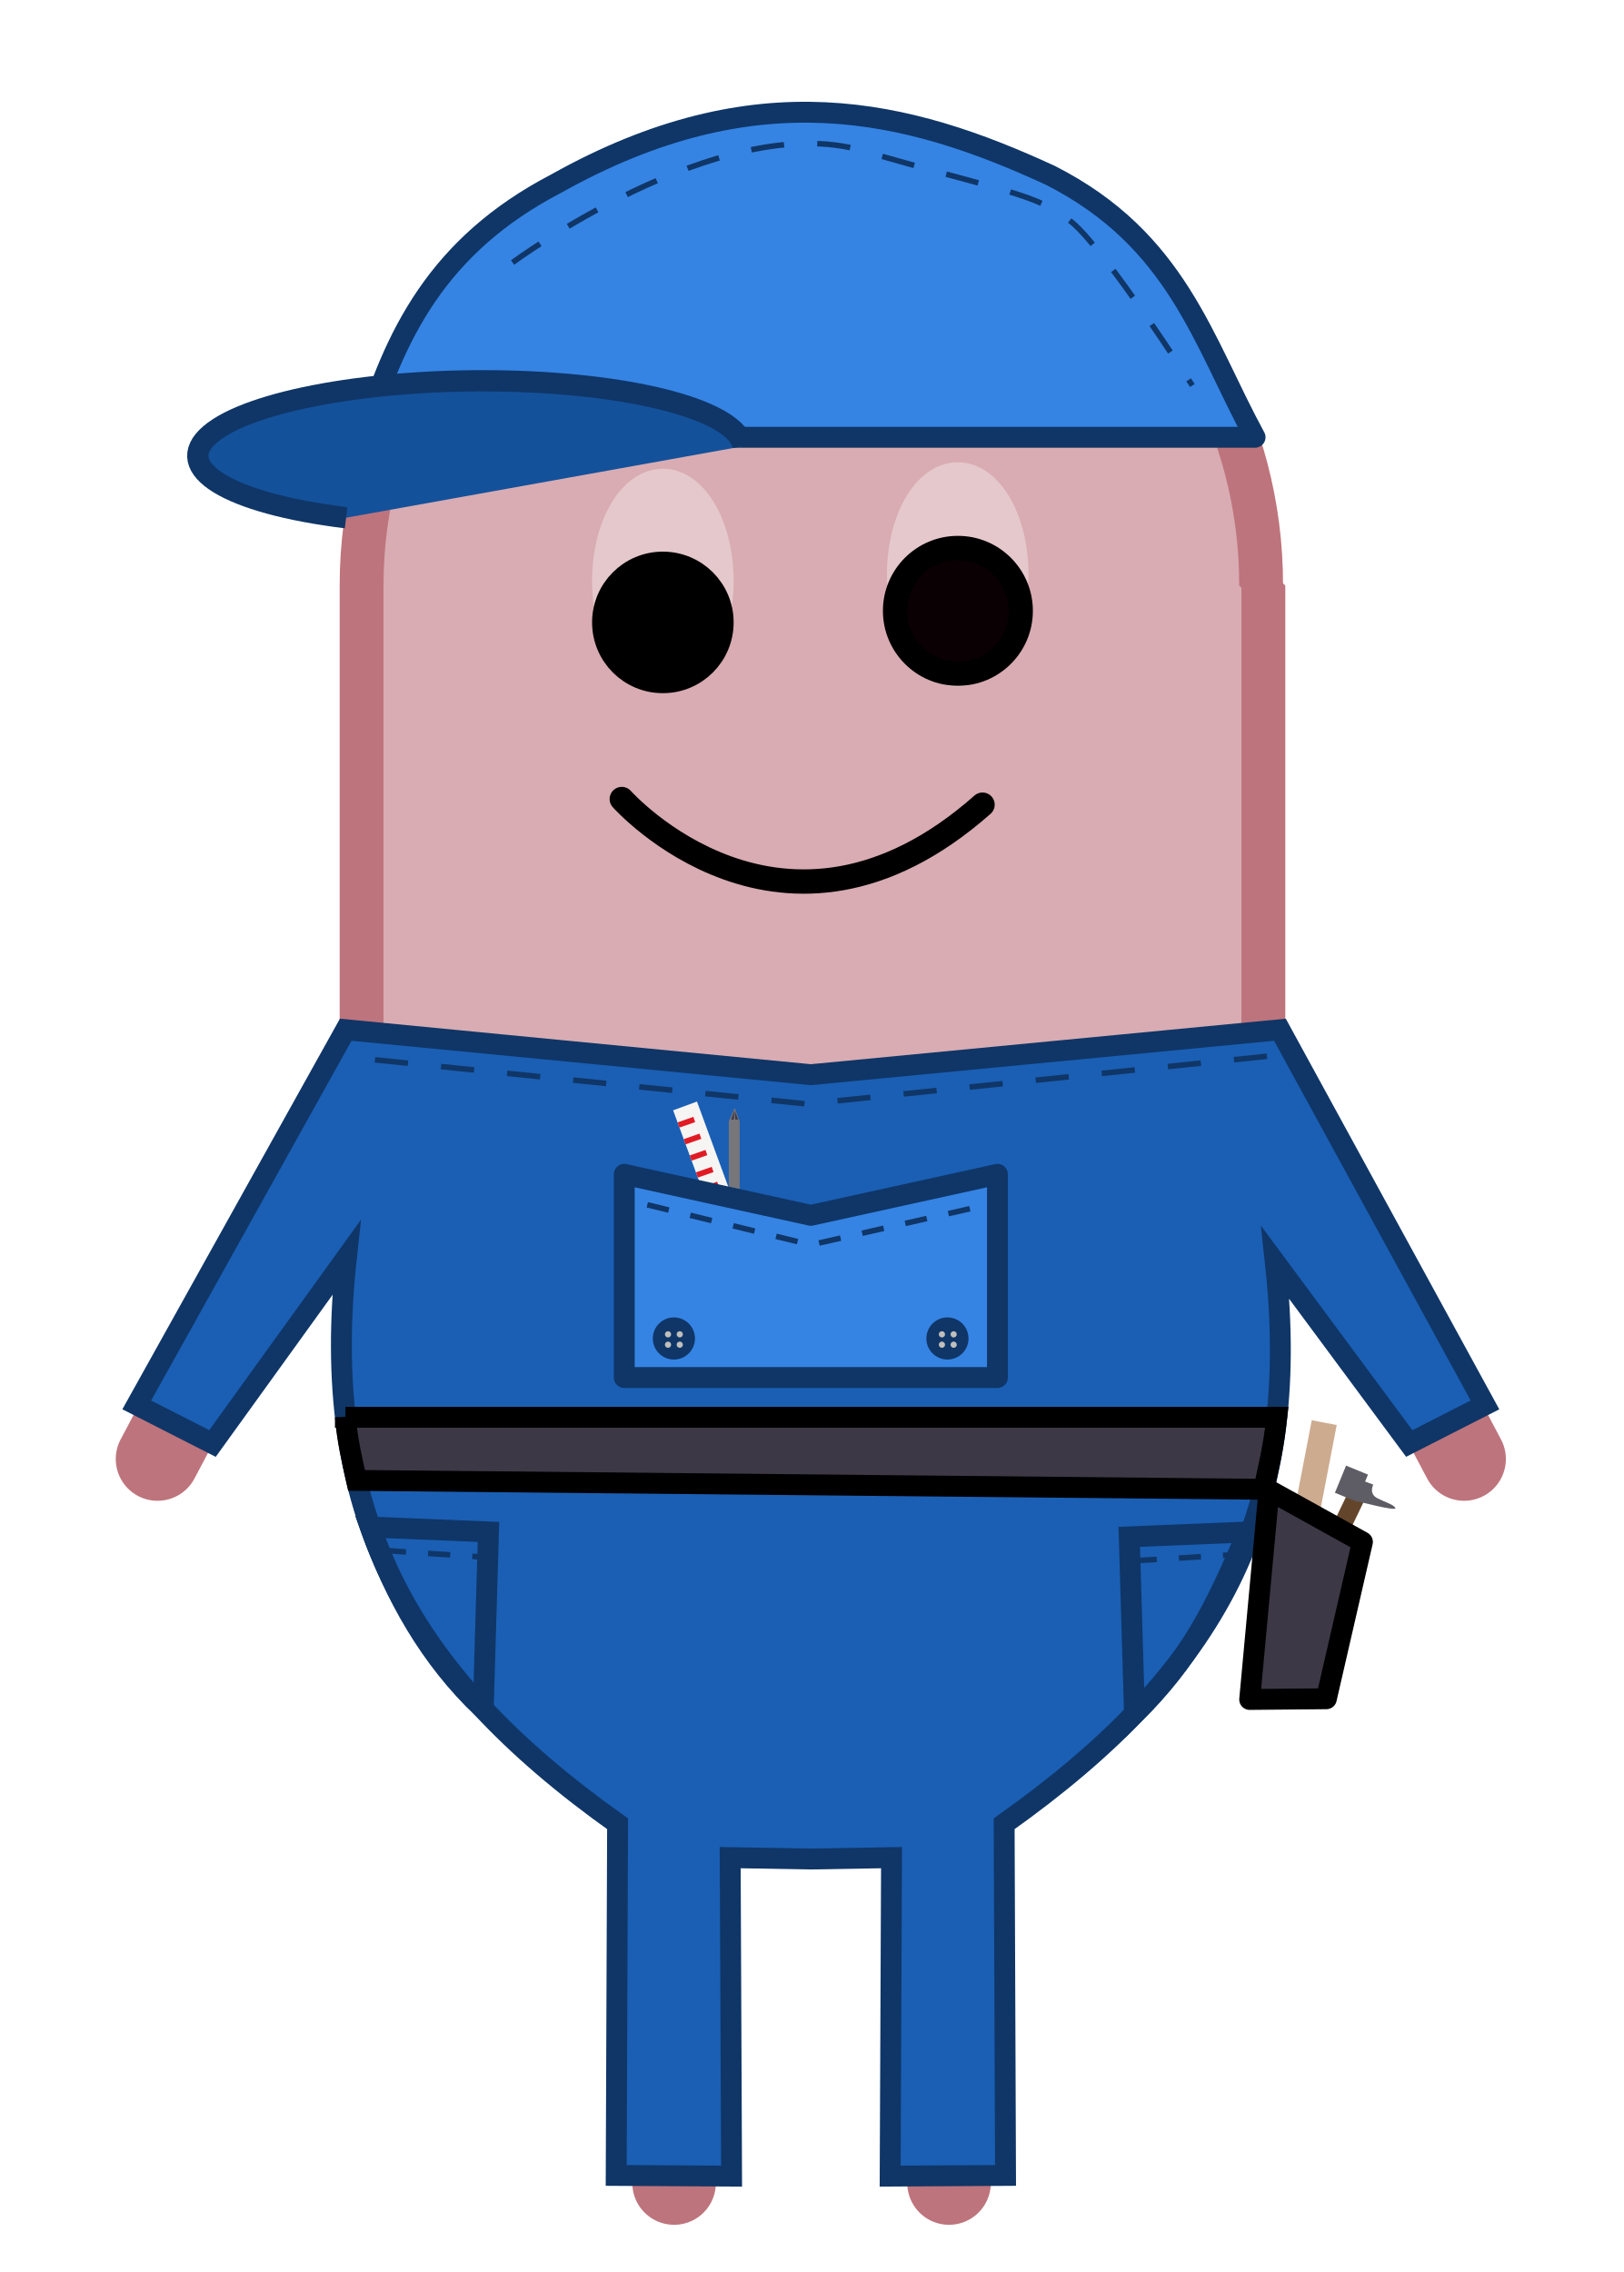
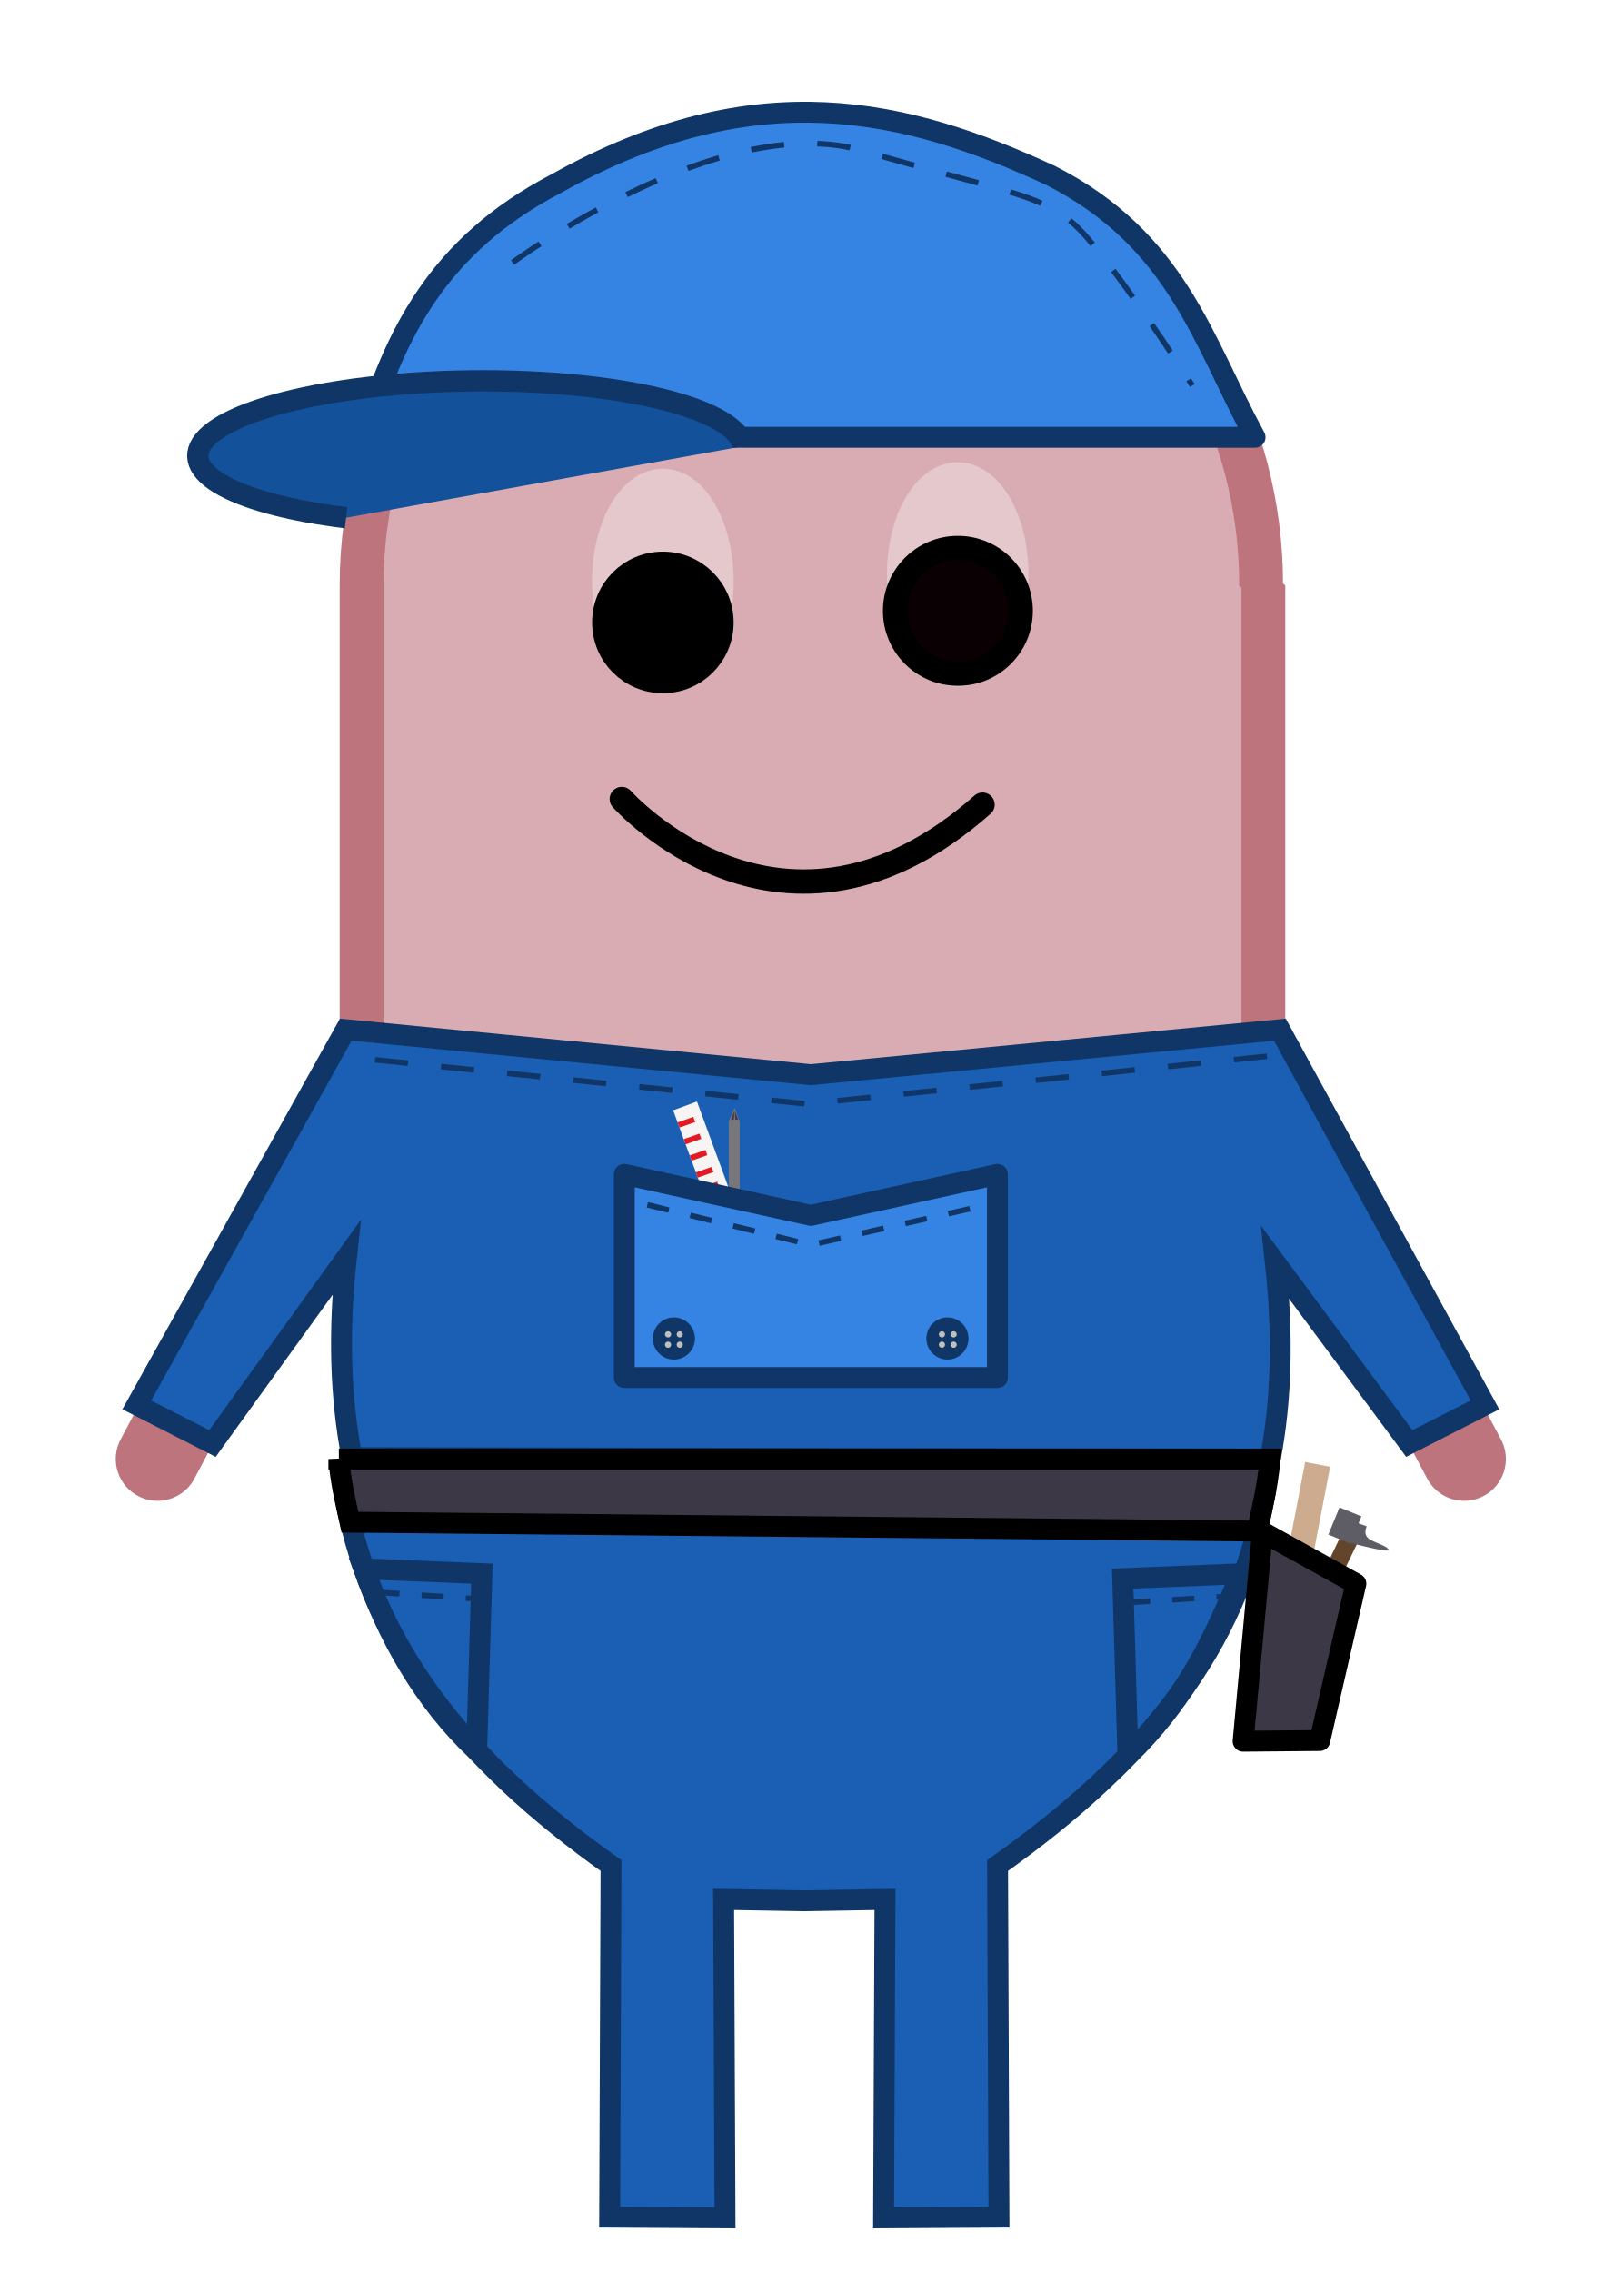
- <svg xmlns="http://www.w3.org/2000/svg" xmlns:ns1="http://www.openswatchbook.org/uri/2009/osb" width="293.694" height="411.1" viewBox="0 0 77.707 108.77" version="1.1" id="svg8">
+ <svg xmlns="http://www.w3.org/2000/svg" xmlns:ns1="http://www.openswatchbook.org/uri/2009/osb" id="svg8" version="1.1" viewBox="0 0 77.707 108.77" height="411.1" width="293.694">
  <defs id="defs2">
-     <linearGradient ns1:paint="solid" id="linearGradient966">
-       <stop id="stop964" offset="0" style="stop-color:#a22522;stop-opacity:1;" />
+     <linearGradient id="linearGradient966" ns1:paint="solid">
+       <stop style="stop-color:#a22522;stop-opacity:1;" offset="0" id="stop964" />
    </linearGradient>
-     <linearGradient ns1:paint="solid" id="linearGradient960">
-       <stop id="stop958" offset="0" style="stop-color:#c29979;stop-opacity:1;" />
+     <linearGradient id="linearGradient960" ns1:paint="solid">
+       <stop style="stop-color:#c29979;stop-opacity:1;" offset="0" id="stop958" />
    </linearGradient>
-     <linearGradient ns1:paint="solid" id="linearGradient954">
-       <stop id="stop952" offset="0" style="stop-color:#f3d9b1;stop-opacity:1;" />
+     <linearGradient id="linearGradient954" ns1:paint="solid">
+       <stop style="stop-color:#f3d9b1;stop-opacity:1;" offset="0" id="stop952" />
    </linearGradient>
-     <linearGradient ns1:paint="solid" id="linearGradient948">
-       <stop id="stop946" offset="0" style="stop-color:#a8c256;stop-opacity:1;" />
+     <linearGradient id="linearGradient948" ns1:paint="solid">
+       <stop style="stop-color:#a8c256;stop-opacity:1;" offset="0" id="stop946" />
    </linearGradient>
-     <linearGradient ns1:paint="solid" id="linearGradient942">
-       <stop id="stop940" offset="0" style="stop-color:#c33149;stop-opacity:1;" />
+     <linearGradient id="linearGradient942" ns1:paint="solid">
+       <stop style="stop-color:#c33149;stop-opacity:1;" offset="0" id="stop940" />
    </linearGradient>
  </defs>
-   <g id="layer1" style="display:inline" transform="translate(-38.13624,-44.87825)">
-     <path id="path72" d="m 55.976,95.281 -5.149,9.723 -5.149,9.723" style="fill:#be747c;stroke:#be747c;stroke-width:4;stroke-linecap:round;stroke-linejoin:miter;stroke-miterlimit:4;stroke-dasharray:none;stroke-opacity:1" />
-     <path style="fill:#be747c;stroke:#be747c;stroke-width:4;stroke-linecap:round;stroke-linejoin:miter;stroke-miterlimit:4;stroke-dasharray:none;stroke-opacity:1" d="m 97.932,95.281 5.149,9.723 5.149,9.723" id="path897" />
-     <path id="path903" d="m 70.408,131.121 v 18.268" style="fill:none;stroke:#be747c;stroke-width:4;stroke-linecap:round;stroke-linejoin:miter;stroke-miterlimit:4;stroke-dasharray:none;stroke-opacity:1" />
-     <path style="fill:none;stroke:#be747c;stroke-width:4;stroke-linecap:round;stroke-linejoin:miter;stroke-miterlimit:4;stroke-dasharray:none;stroke-opacity:1" d="m 83.571,131.121 v 18.268" id="path905" />
-     <path d="M 66.295,54.094 C 59.585,57.96 55.447,65.139 55.447,72.912 v 37.725 c -1.26e-4,7.705 4.067,14.832 10.684,18.724 6.676,3.926 14.932,3.962 21.641,0.095 6.71,-3.867 10.848,-11.046 10.848,-18.819 V 72.912 h -0.108 C 98.535,65.229 94.512,58.107 87.936,54.189 81.26,50.263 73.004,50.227 66.295,54.094 Z" style="fill:#d8acb2;stroke:#be747c;stroke-width:2.099;stroke-linecap:round;stroke-linejoin:bevel;stroke-miterlimit:4;stroke-dasharray:none;stroke-opacity:1" id="path1031" />
-     <path d="m 68.584,59.1 c -4.216,2.213 -4.137,5.204 -6.849,5.069 -2.436,-0.121 -0.148,-4.19 3.137,-6.4 3.442,-2.315 6.368,-3.649 8.551,-3.052 2.817,0.771 -3.336,3.593 -4.838,4.382 z" style="fill:#e5c8cb;fill-opacity:1;stroke:none;stroke-width:0.335;stroke-linecap:round;stroke-linejoin:bevel;stroke-miterlimit:4;stroke-dasharray:none;stroke-opacity:1" id="path1061" />
+   <g transform="translate(-38.13624,-44.87825)" style="display:inline" id="layer1">
+     <path style="fill:#be747c;stroke:#be747c;stroke-width:4;stroke-linecap:round;stroke-linejoin:miter;stroke-miterlimit:4;stroke-dasharray:none;stroke-opacity:1" d="m 55.976,95.281 -5.149,9.723 -5.149,9.723" id="path72" />
+     <path id="path897" d="m 97.932,95.281 5.149,9.723 5.149,9.723" style="fill:#be747c;stroke:#be747c;stroke-width:4;stroke-linecap:round;stroke-linejoin:miter;stroke-miterlimit:4;stroke-dasharray:none;stroke-opacity:1" />
+     <path style="fill:none;stroke:#be747c;stroke-width:4;stroke-linecap:round;stroke-linejoin:miter;stroke-miterlimit:4;stroke-dasharray:none;stroke-opacity:1" d="m 70.408,131.121 v 18.268" id="path903" />
+     <path id="path905" d="m 83.571,131.121 v 18.268" style="fill:none;stroke:#be747c;stroke-width:4;stroke-linecap:round;stroke-linejoin:miter;stroke-miterlimit:4;stroke-dasharray:none;stroke-opacity:1" />
+     <path id="path1031" style="fill:#d8acb2;stroke:#be747c;stroke-width:2.099;stroke-linecap:round;stroke-linejoin:bevel;stroke-miterlimit:4;stroke-dasharray:none;stroke-opacity:1" d="M 66.295,54.094 C 59.585,57.96 55.447,65.139 55.447,72.912 v 37.725 c -1.26e-4,7.705 4.067,14.832 10.684,18.724 6.676,3.926 14.932,3.962 21.641,0.095 6.71,-3.867 10.848,-11.046 10.848,-18.819 V 72.912 h -0.108 C 98.535,65.229 94.512,58.107 87.936,54.189 81.26,50.263 73.004,50.227 66.295,54.094 Z" />
+     <path id="path1061" style="fill:#e5c8cb;fill-opacity:1;stroke:none;stroke-width:0.335;stroke-linecap:round;stroke-linejoin:bevel;stroke-miterlimit:4;stroke-dasharray:none;stroke-opacity:1" d="m 68.584,59.1 c -4.216,2.213 -4.137,5.204 -6.849,5.069 -2.436,-0.121 -0.148,-4.19 3.137,-6.4 3.442,-2.315 6.368,-3.649 8.551,-3.052 2.817,0.771 -3.336,3.593 -4.838,4.382 z" />
  </g>
-   <g style="display:inline" id="layer4">
-     <g style="display:inline" transform="translate(-41.27943,-41.35003)" id="g1049">
-       <path style="fill:none;stroke:#000000;stroke-width:1.165;stroke-linecap:round;stroke-linejoin:miter;stroke-miterlimit:4;stroke-dasharray:none;stroke-opacity:1" d="m 71.048,79.603 c 0,0 7.724,8.706 17.27,0.27" id="path1033" />
+   <g id="layer4" style="display:inline">
+     <g id="g1049" transform="translate(-41.27943,-41.35003)" style="display:inline">
+       <path id="path1033" d="m 71.048,79.603 c 0,0 7.724,8.706 17.27,0.27" style="fill:none;stroke:#000000;stroke-width:1.165;stroke-linecap:round;stroke-linejoin:miter;stroke-miterlimit:4;stroke-dasharray:none;stroke-opacity:1" />
      <g id="g1047">
        <g id="g1039">
-           <ellipse cy="69.163" cx="73.014" id="ellipse1035" style="fill:#e5c8cb;fill-opacity:1;stroke:#e5c8cb;stroke-width:1.459;stroke-linecap:round;stroke-linejoin:bevel;stroke-miterlimit:4;stroke-dasharray:none;stroke-opacity:1" rx="2.659" ry="4.644" />
-           <circle style="fill:#000000;fill-opacity:1;stroke:#000000;stroke-width:1.165;stroke-linecap:round;stroke-linejoin:bevel;stroke-miterlimit:4;stroke-dasharray:none;stroke-opacity:1" id="circle1037" cx="73.014" cy="71.147" r="2.806" />
+           <ellipse ry="4.644" rx="2.659" style="fill:#e5c8cb;fill-opacity:1;stroke:#e5c8cb;stroke-width:1.459;stroke-linecap:round;stroke-linejoin:bevel;stroke-miterlimit:4;stroke-dasharray:none;stroke-opacity:1" id="ellipse1035" cx="73.014" cy="69.163" />
+           <circle r="2.806" cy="71.147" cx="73.014" id="circle1037" style="fill:#000000;fill-opacity:1;stroke:#000000;stroke-width:1.165;stroke-linecap:round;stroke-linejoin:bevel;stroke-miterlimit:4;stroke-dasharray:none;stroke-opacity:1" />
        </g>
        <g id="g1045">
-           <ellipse ry="4.644" rx="2.659" style="fill:#e5c8cb;fill-opacity:1;stroke:#e5c8cb;stroke-width:1.459;stroke-linecap:round;stroke-linejoin:bevel;stroke-miterlimit:4;stroke-dasharray:none;stroke-opacity:1" id="ellipse1041" cx="87.131" cy="68.854" />
-           <circle style="fill:#0a0003;fill-opacity:1;stroke:#000000;stroke-width:1.165;stroke-linecap:round;stroke-linejoin:bevel;stroke-miterlimit:4;stroke-dasharray:none;stroke-opacity:1" id="circle1043" cx="87.139" cy="70.593" r="3.007" />
+           <ellipse cy="68.854" cx="87.131" id="ellipse1041" style="fill:#e5c8cb;fill-opacity:1;stroke:#e5c8cb;stroke-width:1.459;stroke-linecap:round;stroke-linejoin:bevel;stroke-miterlimit:4;stroke-dasharray:none;stroke-opacity:1" rx="2.659" ry="4.644" />
+           <circle r="3.007" cy="70.593" cx="87.139" id="circle1043" style="fill:#0a0003;fill-opacity:1;stroke:#000000;stroke-width:1.165;stroke-linecap:round;stroke-linejoin:bevel;stroke-miterlimit:4;stroke-dasharray:none;stroke-opacity:1" />
        </g>
      </g>
    </g>
  </g>
-   <g id="layer2" style="display:inline" transform="translate(-38.13624,-44.87825)">
-     <g id="g1253" style="display:inline" transform="translate(-1.2708333e-6)">
-       <path id="path970" style="fill:#1a5fb4;stroke:#0f3667;stroke-width:3.78;stroke-linecap:butt;stroke-linejoin:miter;stroke-miterlimit:4;stroke-dasharray:none;stroke-opacity:1" d="m 62.557,186.322 -37.809,67.883 13.701,6.982 24.227,-33.598 C 57.699,273.115 73.205,302.646 111.75,330 l -0.25,63.625 20.875,0.125 -0.25,-57.625 14.598,0.25 14.598,-0.25 -0.25,57.625 20.875,-0.125 -0.25,-63.625 c 38.545,-27.354 54.053,-56.001 49.076,-101.526 l 24.227,32.714 13.699,-6.982 -37.101,-67.883 -84.873,8.133 z" transform="matrix(0.2645833,0,0,0.2645833,38.13624,44.87825)" />
-       <path style="fill:#3d3846;stroke:#000000;stroke-width:1;stroke-linecap:butt;stroke-linejoin:miter;stroke-miterlimit:4;stroke-dasharray:none;stroke-opacity:1" d="m 54.673,112.729 h 44.59 c -0.173,1.583 -0.405,2.392 -0.619,3.448 l -43.438,-0.426 c -0.215,-0.971 -0.446,-1.925 -0.533,-3.023 z" id="path975" />
-       <path style="fill:none;stroke:#0f3667;stroke-width:1;stroke-linecap:butt;stroke-linejoin:miter;stroke-miterlimit:4;stroke-dasharray:none;stroke-opacity:1" d="m 97.858,118.221 -5.658,0.232 0.25,8.472 c 2.616,-2.576 3.853,-4.992 5.408,-8.704 z" id="path980" />
-       <path id="path982" d="m 55.864,117.985 5.658,0.232 -0.25,8.472 c -2.555,-2.423 -4.223,-5.41 -5.408,-8.704 z" style="fill:none;stroke:#0f3667;stroke-width:1;stroke-linecap:butt;stroke-linejoin:miter;stroke-miterlimit:4;stroke-dasharray:none;stroke-opacity:1" />
-       <g id="g1163">
-         <g id="g1072">
-           <g id="g1050">
-             <path d="m 73.303,97.927 c 0.108,0.19 0.14,0.433 0.248,0.623 v 0.304 5.548 h -0.523 v -5.571 -0.269 z" style="fill:#77767b;fill-rule:evenodd;stroke:none;stroke-width:0.265;stroke-linecap:round;stroke-linejoin:round;stroke-miterlimit:4;stroke-dasharray:1.06, 1.06;stroke-dashoffset:0;stroke-opacity:1" id="rect1040" />
-             <path id="path1043" d="m 73.136,98.485 0.161,-0.447 -0.026,0.436 z" style="fill:#3d3846;stroke:none;stroke-width:0.265px;stroke-linecap:butt;stroke-linejoin:miter;stroke-opacity:1" />
-             <path style="fill:#3d3846;stroke:none;stroke-width:0.265px;stroke-linecap:butt;stroke-linejoin:miter;stroke-opacity:1" d="m 73.473,98.482 -0.161,-0.447 0.026,0.436 z" id="path1045" />
+   <g transform="translate(-38.13624,-44.87825)" style="display:inline" id="layer2">
+     <g id="g1075" style="display:inline" transform="translate(-1.2708333e-6)">
+       <g id="g1034">
+         <path transform="matrix(0.2645833,0,0,0.2645833,38.13624,44.87825)" d="m 62.557,186.322 -37.809,67.883 13.701,6.982 24.227,-33.598 c -1.456,13.317 -1.106,25.236 1.008,36.162 L 229.844,264 c 2.035,-10.698 2.363,-22.392 0.928,-35.525 l 24.227,32.713 13.699,-6.982 -37.102,-67.883 -84.873,8.133 z" style="fill:#1a5fb4;stroke:#0f3667;stroke-width:3.78;stroke-linecap:butt;stroke-linejoin:miter;stroke-miterlimit:4;stroke-dasharray:none;stroke-opacity:1" id="path967" />
+         <g id="g1163">
+           <g id="g1072">
+             <g id="g1050">
+               <path d="m 73.303,97.927 c 0.108,0.19 0.14,0.433 0.248,0.623 v 0.304 5.548 h -0.523 v -5.571 -0.269 z" style="fill:#77767b;fill-rule:evenodd;stroke:none;stroke-width:0.265;stroke-linecap:round;stroke-linejoin:round;stroke-miterlimit:4;stroke-dasharray:1.06, 1.06;stroke-dashoffset:0;stroke-opacity:1" id="rect1040" />
+               <path id="path1043" d="m 73.136,98.485 0.161,-0.447 -0.026,0.436 z" style="fill:#3d3846;stroke:none;stroke-width:0.265px;stroke-linecap:butt;stroke-linejoin:miter;stroke-opacity:1" />
+               <path style="fill:#3d3846;stroke:none;stroke-width:0.265px;stroke-linecap:butt;stroke-linejoin:miter;stroke-opacity:1" d="m 73.473,98.482 -0.161,-0.447 0.026,0.436 z" id="path1045" />
+             </g>
+             <g id="g1038">
+               <rect transform="rotate(-20.16214)" y="116.278" x="32.261" height="9.074" width="1.216" id="rect988" style="fill:#f6f5f4;fill-rule:evenodd;stroke:none;stroke-width:0.265;stroke-linecap:round;stroke-linejoin:round;stroke-miterlimit:4;stroke-dasharray:1.06, 1.06;stroke-dashoffset:0;stroke-opacity:1" />
+               <g id="g1023">
+                 <path style="fill:none;stroke:#e01b24;stroke-width:0.265px;stroke-linecap:butt;stroke-linejoin:miter;stroke-opacity:1" d="m 70.621,98.736 0.753,-0.264" id="path990" />
+                 <path id="path992" d="m 70.915,99.538 0.753,-0.264" style="fill:none;stroke:#e01b24;stroke-width:0.265px;stroke-linecap:butt;stroke-linejoin:miter;stroke-opacity:1" />
+                 <path style="fill:none;stroke:#e01b24;stroke-width:0.265px;stroke-linecap:butt;stroke-linejoin:miter;stroke-opacity:1" d="m 71.202,100.319 0.753,-0.264" id="path994" />
+                 <path id="path996" d="m 71.5,101.129 0.753,-0.264" style="fill:none;stroke:#e01b24;stroke-width:0.265px;stroke-linecap:butt;stroke-linejoin:miter;stroke-opacity:1" />
+                 <path style="fill:none;stroke:#e01b24;stroke-width:0.265px;stroke-linecap:butt;stroke-linejoin:miter;stroke-opacity:1" d="m 71.761,101.839 0.753,-0.264" id="path998" />
+                 <path id="path1000" d="m 72.038,102.594 0.753,-0.264" style="fill:none;stroke:#e01b24;stroke-width:0.265px;stroke-linecap:butt;stroke-linejoin:miter;stroke-opacity:1" />
+                 <path style="fill:none;stroke:#e01b24;stroke-width:0.265px;stroke-linecap:butt;stroke-linejoin:miter;stroke-opacity:1" d="m 72.316,103.339 0.753,-0.264" id="path1002" />
+                 <path id="path1004" d="m 72.552,103.994 0.753,-0.264" style="fill:none;stroke:#e01b24;stroke-width:0.265px;stroke-linecap:butt;stroke-linejoin:miter;stroke-opacity:1" />
+                 <path style="fill:none;stroke:#e01b24;stroke-width:0.265px;stroke-linecap:butt;stroke-linejoin:miter;stroke-opacity:1" d="m 72.798,104.665 0.753,-0.264" id="path1006" />
+                 <path id="path1008" d="m 73.061,105.382 0.753,-0.264" style="fill:none;stroke:#e01b24;stroke-width:0.265px;stroke-linecap:butt;stroke-linejoin:miter;stroke-opacity:1" />
+                 <path style="fill:none;stroke:#e01b24;stroke-width:0.265px;stroke-linecap:butt;stroke-linejoin:miter;stroke-opacity:1" d="m 73.313,106.066 0.753,-0.264" id="path1010" />
+               </g>
+             </g>
+             <path id="rect977" style="fill:#3584e4;fill-rule:evenodd;stroke:#0f3667;stroke-width:1;stroke-linecap:round;stroke-linejoin:round;stroke-miterlimit:4;stroke-dasharray:none;stroke-opacity:1" d="m 68.023,101.098 8.933,1.964 8.933,-1.964 v 9.729 H 68.023 Z" />
+             <path style="fill:none;stroke:#0f3667;stroke-width:0.265;stroke-linecap:butt;stroke-linejoin:miter;stroke-miterlimit:4;stroke-dasharray:1.058, 1.058;stroke-dashoffset:0;stroke-opacity:1" d="m 69.126,102.557 7.831,1.918 7.713,-1.753" id="path986" />
          </g>
-           <g id="g1038">
-             <rect transform="rotate(-20.16214)" y="116.278" x="32.261" height="9.074" width="1.216" id="rect988" style="fill:#f6f5f4;fill-rule:evenodd;stroke:none;stroke-width:0.265;stroke-linecap:round;stroke-linejoin:round;stroke-miterlimit:4;stroke-dasharray:1.06, 1.06;stroke-dashoffset:0;stroke-opacity:1" />
-             <g id="g1023">
-               <path style="fill:none;stroke:#e01b24;stroke-width:0.265px;stroke-linecap:butt;stroke-linejoin:miter;stroke-opacity:1" d="m 70.621,98.736 0.753,-0.264" id="path990" />
-               <path id="path992" d="m 70.915,99.538 0.753,-0.264" style="fill:none;stroke:#e01b24;stroke-width:0.265px;stroke-linecap:butt;stroke-linejoin:miter;stroke-opacity:1" />
-               <path style="fill:none;stroke:#e01b24;stroke-width:0.265px;stroke-linecap:butt;stroke-linejoin:miter;stroke-opacity:1" d="m 71.202,100.319 0.753,-0.264" id="path994" />
-               <path id="path996" d="m 71.5,101.129 0.753,-0.264" style="fill:none;stroke:#e01b24;stroke-width:0.265px;stroke-linecap:butt;stroke-linejoin:miter;stroke-opacity:1" />
-               <path style="fill:none;stroke:#e01b24;stroke-width:0.265px;stroke-linecap:butt;stroke-linejoin:miter;stroke-opacity:1" d="m 71.761,101.839 0.753,-0.264" id="path998" />
-               <path id="path1000" d="m 72.038,102.594 0.753,-0.264" style="fill:none;stroke:#e01b24;stroke-width:0.265px;stroke-linecap:butt;stroke-linejoin:miter;stroke-opacity:1" />
-               <path style="fill:none;stroke:#e01b24;stroke-width:0.265px;stroke-linecap:butt;stroke-linejoin:miter;stroke-opacity:1" d="m 72.316,103.339 0.753,-0.264" id="path1002" />
-               <path id="path1004" d="m 72.552,103.994 0.753,-0.264" style="fill:none;stroke:#e01b24;stroke-width:0.265px;stroke-linecap:butt;stroke-linejoin:miter;stroke-opacity:1" />
-               <path style="fill:none;stroke:#e01b24;stroke-width:0.265px;stroke-linecap:butt;stroke-linejoin:miter;stroke-opacity:1" d="m 72.798,104.665 0.753,-0.264" id="path1006" />
-               <path id="path1008" d="m 73.061,105.382 0.753,-0.264" style="fill:none;stroke:#e01b24;stroke-width:0.265px;stroke-linecap:butt;stroke-linejoin:miter;stroke-opacity:1" />
-               <path style="fill:none;stroke:#e01b24;stroke-width:0.265px;stroke-linecap:butt;stroke-linejoin:miter;stroke-opacity:1" d="m 73.313,106.066 0.753,-0.264" id="path1010" />
+           <g id="g1126">
+             <circle style="fill:#0f3667;fill-opacity:1;fill-rule:evenodd;stroke:none;stroke-width:0.265;stroke-linecap:round;stroke-linejoin:round;stroke-miterlimit:4;stroke-dasharray:1.06, 1.06;stroke-dashoffset:0;stroke-opacity:1" id="path1074" cx="70.399" cy="108.957" r="1.009" />
+             <g id="g1090" transform="translate(0,0.01653646)">
+               <circle r="0.149" cy="108.742" cx="70.118" id="path1078" style="fill:#c0bfbc;fill-opacity:1;fill-rule:evenodd;stroke:none;stroke-width:0.265;stroke-linecap:round;stroke-linejoin:round;stroke-miterlimit:4;stroke-dasharray:1.06, 1.06;stroke-dashoffset:0;stroke-opacity:1" />
+               <circle style="fill:#c0bfbc;fill-opacity:1;fill-rule:evenodd;stroke:none;stroke-width:0.265;stroke-linecap:round;stroke-linejoin:round;stroke-miterlimit:4;stroke-dasharray:1.06, 1.06;stroke-dashoffset:0;stroke-opacity:1" id="circle1080" cx="70.68" cy="108.742" r="0.149" />
+               <circle style="fill:#c0bfbc;fill-opacity:1;fill-rule:evenodd;stroke:none;stroke-width:0.265;stroke-linecap:round;stroke-linejoin:round;stroke-miterlimit:4;stroke-dasharray:1.06, 1.06;stroke-dashoffset:0;stroke-opacity:1" id="circle1082" cx="70.118" cy="109.238" r="0.149" />
+               <circle r="0.149" cy="109.238" cx="70.68" id="circle1084" style="fill:#c0bfbc;fill-opacity:1;fill-rule:evenodd;stroke:none;stroke-width:0.265;stroke-linecap:round;stroke-linejoin:round;stroke-miterlimit:4;stroke-dasharray:1.06, 1.06;stroke-dashoffset:0;stroke-opacity:1" />
            </g>
          </g>
-           <path id="rect977" style="fill:#3584e4;fill-rule:evenodd;stroke:#0f3667;stroke-width:1;stroke-linecap:round;stroke-linejoin:round;stroke-miterlimit:4;stroke-dasharray:none;stroke-opacity:1" d="m 68.023,101.098 8.933,1.964 8.933,-1.964 v 9.729 H 68.023 Z" />
-           <path style="fill:none;stroke:#0f3667;stroke-width:0.265;stroke-linecap:butt;stroke-linejoin:miter;stroke-miterlimit:4;stroke-dasharray:1.058, 1.058;stroke-dashoffset:0;stroke-opacity:1" d="m 69.126,102.557 7.831,1.918 7.713,-1.753" id="path986" />
-         </g>
-         <g id="g1126">
-           <circle style="fill:#0f3667;fill-opacity:1;fill-rule:evenodd;stroke:none;stroke-width:0.265;stroke-linecap:round;stroke-linejoin:round;stroke-miterlimit:4;stroke-dasharray:1.06, 1.06;stroke-dashoffset:0;stroke-opacity:1" id="path1074" cx="70.399" cy="108.957" r="1.009" />
-           <g id="g1090" transform="translate(0,0.01653646)">
-             <circle r="0.149" cy="108.742" cx="70.118" id="path1078" style="fill:#c0bfbc;fill-opacity:1;fill-rule:evenodd;stroke:none;stroke-width:0.265;stroke-linecap:round;stroke-linejoin:round;stroke-miterlimit:4;stroke-dasharray:1.06, 1.06;stroke-dashoffset:0;stroke-opacity:1" />
-             <circle style="fill:#c0bfbc;fill-opacity:1;fill-rule:evenodd;stroke:none;stroke-width:0.265;stroke-linecap:round;stroke-linejoin:round;stroke-miterlimit:4;stroke-dasharray:1.06, 1.06;stroke-dashoffset:0;stroke-opacity:1" id="circle1080" cx="70.68" cy="108.742" r="0.149" />
-             <circle style="fill:#c0bfbc;fill-opacity:1;fill-rule:evenodd;stroke:none;stroke-width:0.265;stroke-linecap:round;stroke-linejoin:round;stroke-miterlimit:4;stroke-dasharray:1.06, 1.06;stroke-dashoffset:0;stroke-opacity:1" id="circle1082" cx="70.118" cy="109.238" r="0.149" />
-             <circle r="0.149" cy="109.238" cx="70.68" id="circle1084" style="fill:#c0bfbc;fill-opacity:1;fill-rule:evenodd;stroke:none;stroke-width:0.265;stroke-linecap:round;stroke-linejoin:round;stroke-miterlimit:4;stroke-dasharray:1.06, 1.06;stroke-dashoffset:0;stroke-opacity:1" />
-           </g>
-         </g>
-         <g id="g1118">
-           <circle r="1.009" cy="108.957" cx="83.495" id="circle1076" style="fill:#0f3667;fill-opacity:1;fill-rule:evenodd;stroke:none;stroke-width:0.265;stroke-linecap:round;stroke-linejoin:round;stroke-miterlimit:4;stroke-dasharray:1.06, 1.06;stroke-dashoffset:0;stroke-opacity:1" />
-           <g transform="translate(13.11341,0.01653646)" id="g1110">
-             <circle style="fill:#c0bfbc;fill-opacity:1;fill-rule:evenodd;stroke:none;stroke-width:0.265;stroke-linecap:round;stroke-linejoin:round;stroke-miterlimit:4;stroke-dasharray:1.06, 1.06;stroke-dashoffset:0;stroke-opacity:1" id="circle1102" cx="70.118" cy="108.742" r="0.149" />
-             <circle r="0.149" cy="108.742" cx="70.68" id="circle1104" style="fill:#c0bfbc;fill-opacity:1;fill-rule:evenodd;stroke:none;stroke-width:0.265;stroke-linecap:round;stroke-linejoin:round;stroke-miterlimit:4;stroke-dasharray:1.06, 1.06;stroke-dashoffset:0;stroke-opacity:1" />
-             <circle r="0.149" cy="109.238" cx="70.118" id="circle1106" style="fill:#c0bfbc;fill-opacity:1;fill-rule:evenodd;stroke:none;stroke-width:0.265;stroke-linecap:round;stroke-linejoin:round;stroke-miterlimit:4;stroke-dasharray:1.06, 1.06;stroke-dashoffset:0;stroke-opacity:1" />
-             <circle style="fill:#c0bfbc;fill-opacity:1;fill-rule:evenodd;stroke:none;stroke-width:0.265;stroke-linecap:round;stroke-linejoin:round;stroke-miterlimit:4;stroke-dasharray:1.06, 1.06;stroke-dashoffset:0;stroke-opacity:1" id="circle1108" cx="70.68" cy="109.238" r="0.149" />
+           <g id="g1118">
+             <circle r="1.009" cy="108.957" cx="83.495" id="circle1076" style="fill:#0f3667;fill-opacity:1;fill-rule:evenodd;stroke:none;stroke-width:0.265;stroke-linecap:round;stroke-linejoin:round;stroke-miterlimit:4;stroke-dasharray:1.06, 1.06;stroke-dashoffset:0;stroke-opacity:1" />
+             <g transform="translate(13.11341,0.01653646)" id="g1110">
+               <circle style="fill:#c0bfbc;fill-opacity:1;fill-rule:evenodd;stroke:none;stroke-width:0.265;stroke-linecap:round;stroke-linejoin:round;stroke-miterlimit:4;stroke-dasharray:1.06, 1.06;stroke-dashoffset:0;stroke-opacity:1" id="circle1102" cx="70.118" cy="108.742" r="0.149" />
+               <circle r="0.149" cy="108.742" cx="70.68" id="circle1104" style="fill:#c0bfbc;fill-opacity:1;fill-rule:evenodd;stroke:none;stroke-width:0.265;stroke-linecap:round;stroke-linejoin:round;stroke-miterlimit:4;stroke-dasharray:1.06, 1.06;stroke-dashoffset:0;stroke-opacity:1" />
+               <circle r="0.149" cy="109.238" cx="70.118" id="circle1106" style="fill:#c0bfbc;fill-opacity:1;fill-rule:evenodd;stroke:none;stroke-width:0.265;stroke-linecap:round;stroke-linejoin:round;stroke-miterlimit:4;stroke-dasharray:1.06, 1.06;stroke-dashoffset:0;stroke-opacity:1" />
+               <circle style="fill:#c0bfbc;fill-opacity:1;fill-rule:evenodd;stroke:none;stroke-width:0.265;stroke-linecap:round;stroke-linejoin:round;stroke-miterlimit:4;stroke-dasharray:1.06, 1.06;stroke-dashoffset:0;stroke-opacity:1" id="circle1108" cx="70.68" cy="109.238" r="0.149" />
+             </g>
          </g>
        </g>
      </g>
-       <path style="fill:none;stroke:#0f3667;stroke-width:0.265;stroke-linecap:butt;stroke-linejoin:miter;stroke-miterlimit:4;stroke-dasharray:1.058, 1.058;stroke-dashoffset:0;stroke-opacity:1" d="m 92.462,119.597 4.981,-0.304" id="path1165" />
-       <path style="fill:none;stroke:#0f3667;stroke-width:0.265;stroke-linecap:butt;stroke-linejoin:miter;stroke-miterlimit:4;stroke-dasharray:1.06, 1.06;stroke-dashoffset:0;stroke-opacity:1" d="m 56.518,119.106 4.934,0.327" id="path1167" />
-       <g id="g1183" transform="rotate(15.26808,94.52837,123.3877)">
-         <path id="path1174" d="m 100.942,114.596 -1.356,7.342" style="fill:none;stroke:#63452c;stroke-width:0.865;stroke-linecap:butt;stroke-linejoin:miter;stroke-miterlimit:4;stroke-dasharray:none;stroke-opacity:1" />
-         <rect transform="rotate(7.050462)" y="100.075" x="113.238" height="1.406" width="1.133" id="rect1176" style="fill:#5e5c64;fill-opacity:1;fill-rule:evenodd;stroke:none;stroke-width:0.865;stroke-linecap:round;stroke-linejoin:round;stroke-miterlimit:4;stroke-dasharray:none;stroke-dashoffset:0;stroke-opacity:1" />
-         <path id="path1178" d="m 101.11,113.707 0.485,0.045 c 0,0 -0.116,0.48 0.364,0.579 0.48,0.099 0.794,0.074 0.951,0.223 0.157,0.149 -1.909,0.169 -1.909,0.169 z" style="fill:#5e5c64;stroke:none;stroke-width:0.265px;stroke-linecap:butt;stroke-linejoin:miter;stroke-opacity:1" />
-       </g>
-       <rect style="display:inline;fill:#cdab8f;fill-rule:evenodd;stroke:none;stroke-width:0.265;stroke-linecap:round;stroke-linejoin:round;stroke-miterlimit:4;stroke-dasharray:1.06, 1.06;stroke-dashoffset:0;stroke-opacity:1" id="rect988-4" width="1.216" height="9.074" x="120.44" y="91.773" transform="rotate(10.88787)" />
-       <path id="rect1169" style="fill:#3d3846;fill-opacity:1;fill-rule:evenodd;stroke:#000000;stroke-width:1;stroke-linecap:round;stroke-linejoin:round;stroke-miterlimit:4;stroke-dasharray:none;stroke-dashoffset:0;stroke-opacity:1" d="m 98.891,116.217 4.472,2.48 -1.727,7.508 -3.671,0.033 z" />
-       <path style="fill:none;stroke:#0f3667;stroke-width:0.265;stroke-linecap:butt;stroke-linejoin:miter;stroke-miterlimit:4;stroke-dasharray:1.59, 1.59;stroke-dashoffset:0;stroke-opacity:1" d="M 98.792,95.447 76.765,97.729 55.4,95.546" id="path1202" />
+       <path id="path1202" d="m 98.792,95.447 -22.027,2.282 -21.365,-2.183" style="fill:none;stroke:#0f3667;stroke-width:0.265;stroke-linecap:butt;stroke-linejoin:miter;stroke-miterlimit:4;stroke-dasharray:1.59, 1.59;stroke-dashoffset:0;stroke-opacity:1" />
    </g>
  </g>
-   <g style="display:inline" id="layer3" transform="translate(-38.13624,-44.87825)" />
-   <g style="display:inline" id="layer5">
-     <g id="g1322" style="display:inline" transform="translate(-38.13625,-44.87826)">
-       <path id="rect984" style="fill:#3584e4;fill-rule:evenodd;stroke:#0f3667;stroke-width:1;stroke-linecap:round;stroke-linejoin:round;stroke-miterlimit:4;stroke-dasharray:none;stroke-opacity:1" d="m 64.752,53.675 c 9.611,-5.391 16.86,-3.55 23.681,-0.397 6.069,3.089 7.28,7.92 9.79,12.534 H 55.558 c 1.45,-4.887 3.526,-9.184 9.194,-12.137 z" />
-       <path id="path1306" style="fill:#14519b;fill-opacity:1;fill-rule:evenodd;stroke:#0f3667;stroke-width:1.02;stroke-linecap:butt;stroke-linejoin:round;stroke-miterlimit:4;stroke-dasharray:none;stroke-dashoffset:0;stroke-opacity:1" transform="matrix(-0.999914,0.01311613,-0.01439686,-0.9998964,0,0)" d="m -53.697,-70.376 a 13.058,3.429 0 0 1 6.448,4.078 13.058,3.429 0 0 1 -14.198,2.365 13.058,3.429 0 0 1 -11.301,-3.27" />
-       <path style="fill:none;stroke:#0f3667;stroke-width:0.265;stroke-linecap:butt;stroke-linejoin:miter;stroke-miterlimit:4;stroke-dasharray:1.59, 1.59;stroke-dashoffset:0;stroke-opacity:1" d="m 62.676,57.446 c 0,0 9.922,-7.342 16.735,-5.358 6.813,1.984 8.401,2.051 10.054,3.44 1.654,1.389 5.755,7.805 5.755,7.805" id="path1308" />
+   <g transform="translate(-38.13624,-44.87825)" id="layer3" style="display:inline">
+     <g transform="translate(-0.3144453,1.999474)" id="g982" style="display:inline">
+       <path id="path970" style="fill:#1a5fb4;stroke:#0f3667;stroke-width:3.78;stroke-linecap:butt;stroke-linejoin:miter;stroke-miterlimit:4;stroke-dasharray:none;stroke-opacity:1" d="M 229.844,264 63.684,263.752 C 68.795,290.176 84.48,310.648 111.75,330 l -0.25,63.625 20.875,0.125 -0.25,-57.625 14.598,0.25 14.598,-0.25 -0.25,57.625 20.875,-0.125 -0.25,-63.625 c 27.425,-19.463 43.129,-39.615 48.148,-66 z" transform="matrix(0.2645833,0,0,0.2645833,38.13624,44.87825)" />
+       <path id="path975" d="m 54.673,112.729 h 44.59 c -0.173,1.583 -0.405,2.392 -0.619,3.448 l -43.438,-0.426 c -0.215,-0.971 -0.446,-1.925 -0.533,-3.023 z" style="fill:#3d3846;stroke:#000000;stroke-width:1;stroke-linecap:butt;stroke-linejoin:miter;stroke-miterlimit:4;stroke-dasharray:none;stroke-opacity:1" />
+       <path id="path980" d="m 97.858,118.221 -5.658,0.232 0.25,8.472 c 2.616,-2.576 3.853,-4.992 5.408,-8.704 z" style="fill:none;stroke:#0f3667;stroke-width:1;stroke-linecap:butt;stroke-linejoin:miter;stroke-miterlimit:4;stroke-dasharray:none;stroke-opacity:1" />
+       <path style="fill:none;stroke:#0f3667;stroke-width:1;stroke-linecap:butt;stroke-linejoin:miter;stroke-miterlimit:4;stroke-dasharray:none;stroke-opacity:1" d="m 55.864,117.985 5.658,0.232 -0.25,8.472 c -2.555,-2.423 -4.223,-5.41 -5.408,-8.704 z" id="path982" />
+       <path id="path1165" d="m 92.462,119.597 4.981,-0.304" style="fill:none;stroke:#0f3667;stroke-width:0.265;stroke-linecap:butt;stroke-linejoin:miter;stroke-miterlimit:4;stroke-dasharray:1.058, 1.058;stroke-dashoffset:0;stroke-opacity:1" />
+       <path id="path1167" d="m 56.518,119.106 4.934,0.327" style="fill:none;stroke:#0f3667;stroke-width:0.265;stroke-linecap:butt;stroke-linejoin:miter;stroke-miterlimit:4;stroke-dasharray:1.06, 1.06;stroke-dashoffset:0;stroke-opacity:1" />
+       <g transform="rotate(15.26808,94.52837,123.3877)" id="g1183">
+         <path style="fill:none;stroke:#63452c;stroke-width:0.865;stroke-linecap:butt;stroke-linejoin:miter;stroke-miterlimit:4;stroke-dasharray:none;stroke-opacity:1" d="m 100.942,114.596 -1.356,7.342" id="path1174" />
+         <rect style="fill:#5e5c64;fill-opacity:1;fill-rule:evenodd;stroke:none;stroke-width:0.865;stroke-linecap:round;stroke-linejoin:round;stroke-miterlimit:4;stroke-dasharray:none;stroke-dashoffset:0;stroke-opacity:1" id="rect1176" width="1.133" height="1.406" x="113.238" y="100.075" transform="rotate(7.050462)" />
+         <path style="fill:#5e5c64;stroke:none;stroke-width:0.265px;stroke-linecap:butt;stroke-linejoin:miter;stroke-opacity:1" d="m 101.11,113.707 0.485,0.045 c 0,0 -0.116,0.48 0.364,0.579 0.48,0.099 0.794,0.074 0.951,0.223 0.157,0.149 -1.909,0.169 -1.909,0.169 z" id="path1178" />
+       </g>
+       <rect transform="rotate(10.88787)" y="91.773" x="120.44" height="9.074" width="1.216" id="rect988-4" style="display:inline;fill:#cdab8f;fill-rule:evenodd;stroke:none;stroke-width:0.265;stroke-linecap:round;stroke-linejoin:round;stroke-miterlimit:4;stroke-dasharray:1.06, 1.06;stroke-dashoffset:0;stroke-opacity:1" />
+       <path d="m 98.891,116.217 4.472,2.48 -1.727,7.508 -3.671,0.033 z" style="fill:#3d3846;fill-opacity:1;fill-rule:evenodd;stroke:#000000;stroke-width:1;stroke-linecap:round;stroke-linejoin:round;stroke-miterlimit:4;stroke-dasharray:none;stroke-dashoffset:0;stroke-opacity:1" id="rect1169" />
+     </g>
+   </g>
+   <g id="layer5" style="display:inline">
+     <g transform="translate(-38.13625,-44.87826)" style="display:inline" id="g1322">
+       <path d="m 64.752,53.675 c 9.611,-5.391 16.86,-3.55 23.681,-0.397 6.069,3.089 7.28,7.92 9.79,12.534 H 55.558 c 1.45,-4.887 3.526,-9.184 9.194,-12.137 z" style="fill:#3584e4;fill-rule:evenodd;stroke:#0f3667;stroke-width:1;stroke-linecap:round;stroke-linejoin:round;stroke-miterlimit:4;stroke-dasharray:none;stroke-opacity:1" id="rect984" />
+       <path d="m -53.697,-70.376 a 13.058,3.429 0 0 1 6.448,4.078 13.058,3.429 0 0 1 -14.198,2.365 13.058,3.429 0 0 1 -11.301,-3.27" transform="matrix(-0.999914,0.01311613,-0.01439686,-0.9998964,0,0)" style="fill:#14519b;fill-opacity:1;fill-rule:evenodd;stroke:#0f3667;stroke-width:1.02;stroke-linecap:butt;stroke-linejoin:round;stroke-miterlimit:4;stroke-dasharray:none;stroke-dashoffset:0;stroke-opacity:1" id="path1306" />
+       <path id="path1308" d="m 62.676,57.446 c 0,0 9.922,-7.342 16.735,-5.358 6.813,1.984 8.401,2.051 10.054,3.44 1.654,1.389 5.755,7.805 5.755,7.805" style="fill:none;stroke:#0f3667;stroke-width:0.265;stroke-linecap:butt;stroke-linejoin:miter;stroke-miterlimit:4;stroke-dasharray:1.59, 1.59;stroke-dashoffset:0;stroke-opacity:1" />
    </g>
  </g>
</svg>
